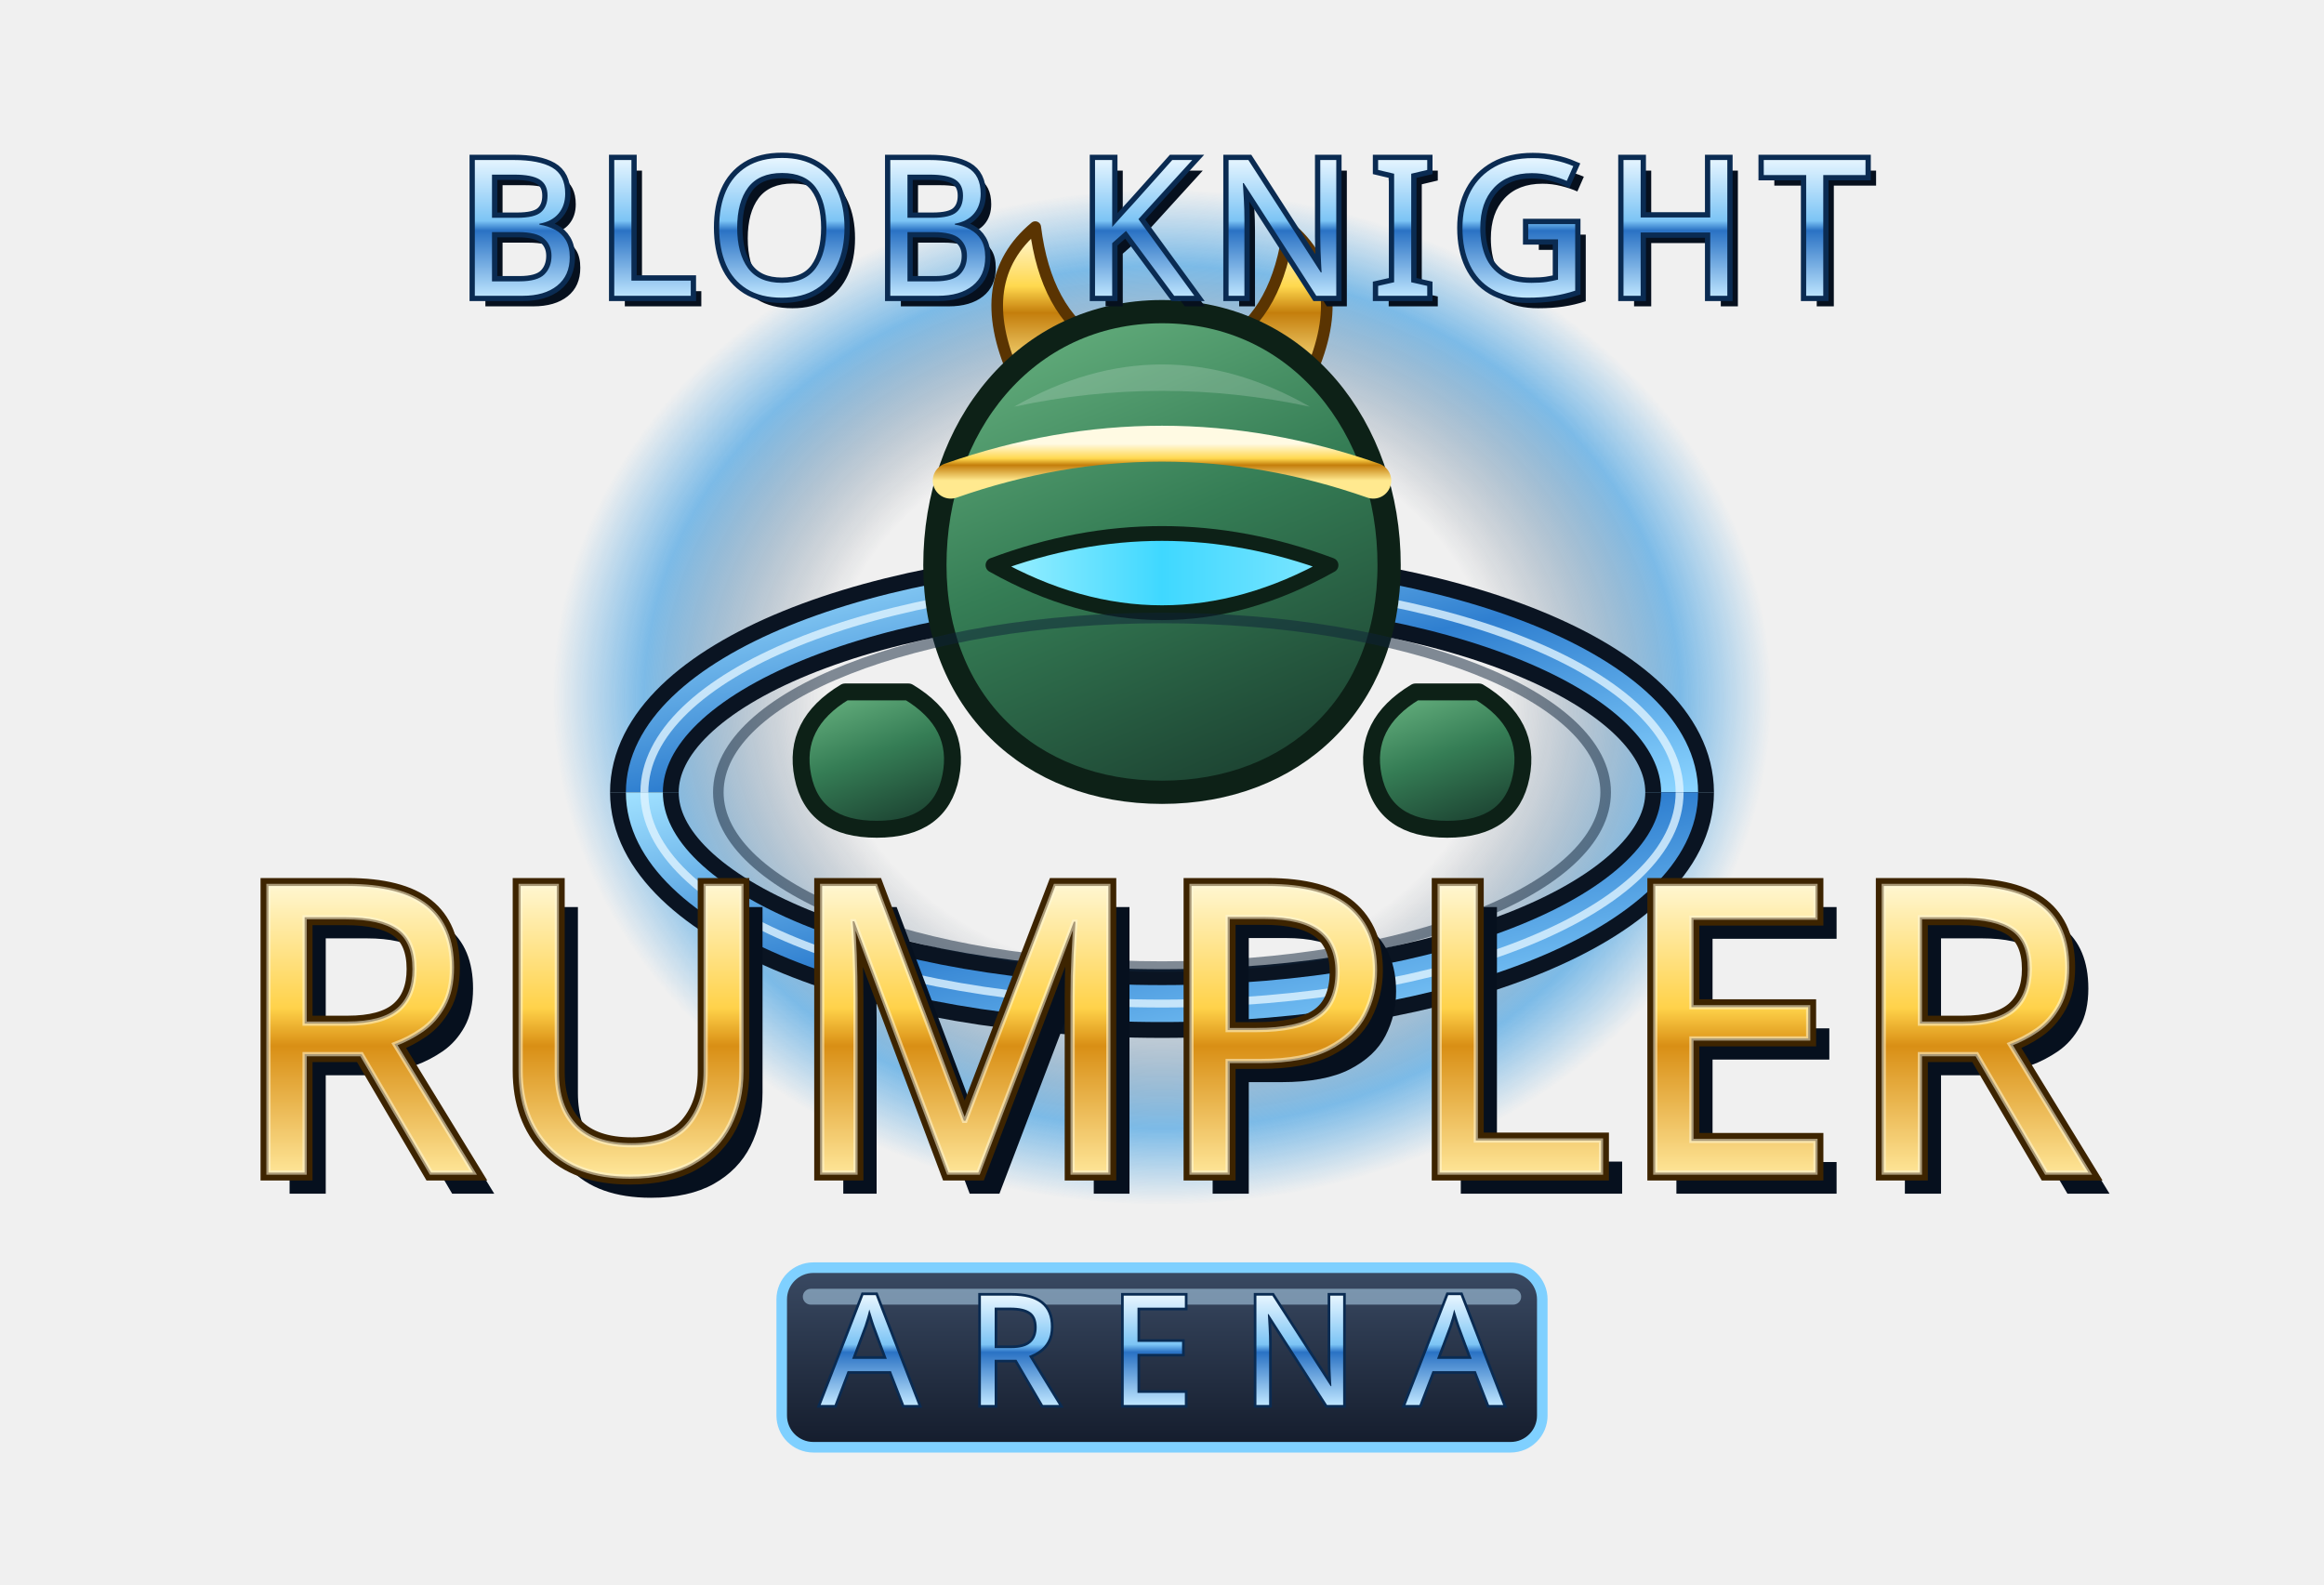
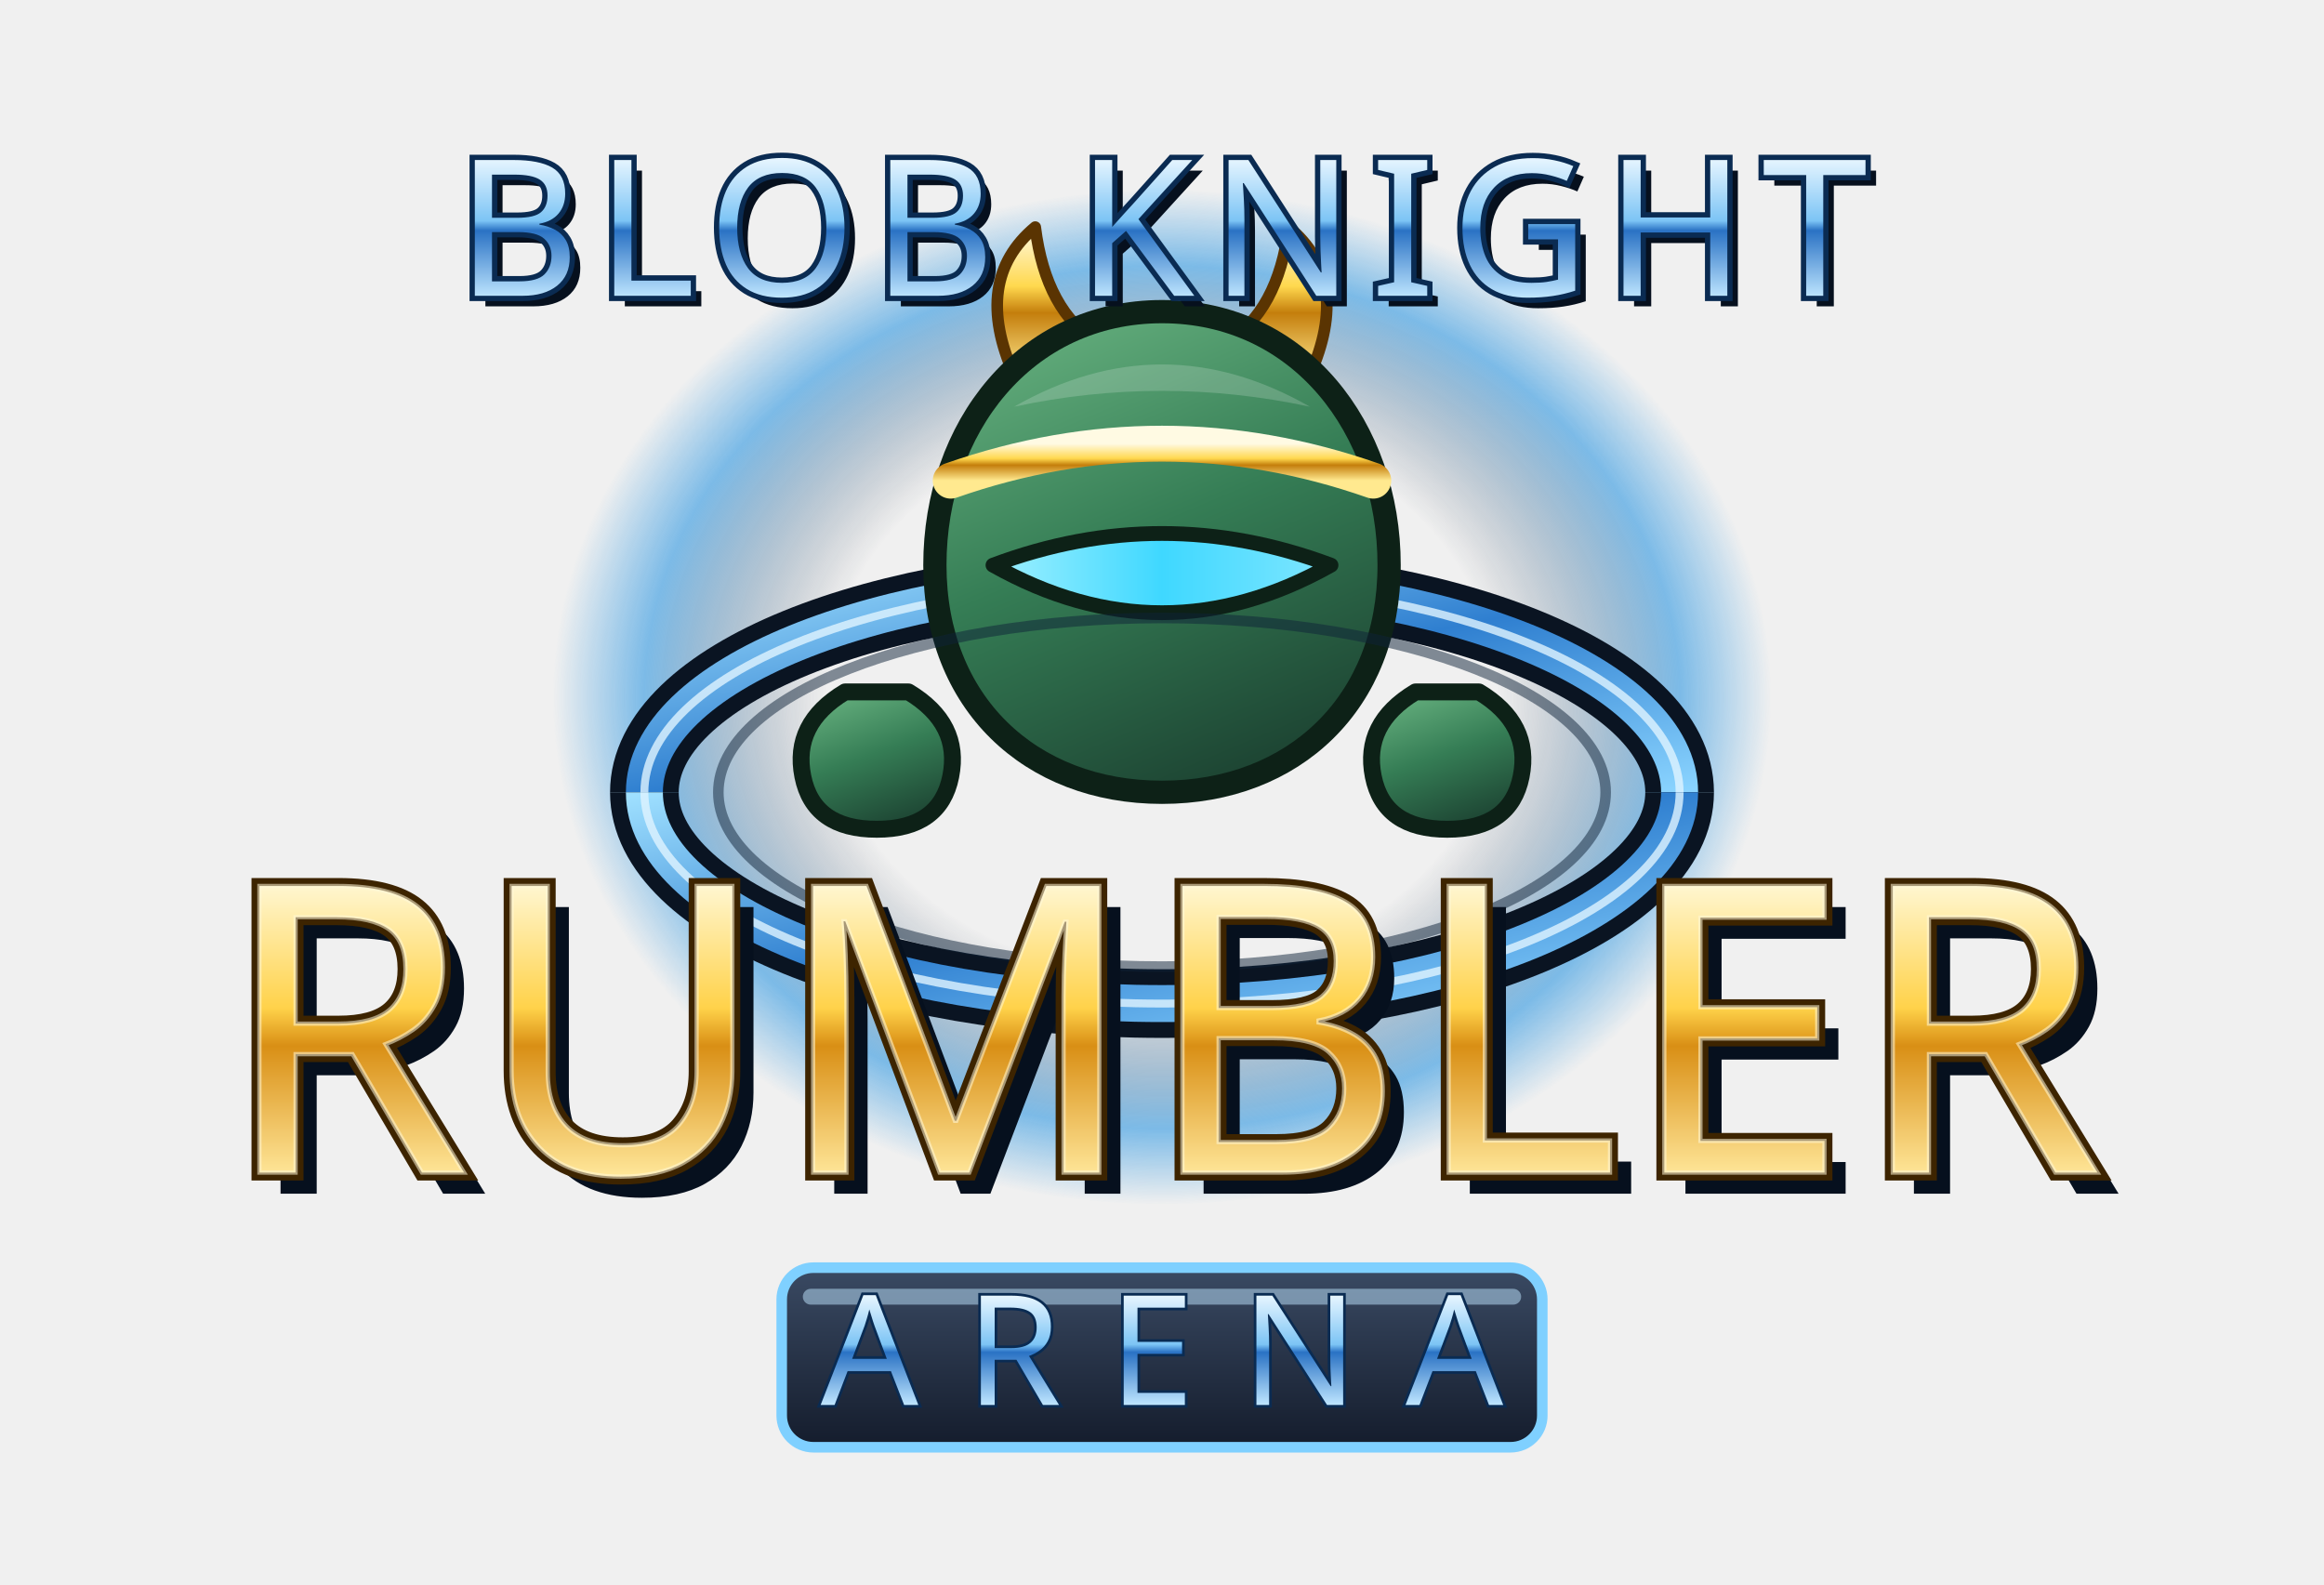
<svg xmlns="http://www.w3.org/2000/svg" viewBox="0 0 440 300">
  <defs>
    <linearGradient id="chromeBlue" x1="0" y1="0" x2="0" y2="1">
      <stop offset="0" stop-color="#e8f6ff" />
      <stop offset="0.45" stop-color="#7cc4f5" />
      <stop offset="0.52" stop-color="#2a72c4" />
      <stop offset="1" stop-color="#bfe6ff" />
    </linearGradient>
    <linearGradient id="goldGrad" x1="0" y1="0" x2="0" y2="1">
      <stop offset="0" stop-color="#fff6cf" />
      <stop offset="0.42" stop-color="#ffd24a" />
      <stop offset="0.55" stop-color="#d98f15" />
      <stop offset="1" stop-color="#ffe79a" />
    </linearGradient>
    <linearGradient id="goldBig" x1="0" y1="0" x2="0" y2="1">
      <stop offset="0" stop-color="#fffae3" />
      <stop offset="0.4" stop-color="#ffd84e" />
      <stop offset="0.58" stop-color="#c47e0c" />
      <stop offset="1" stop-color="#ffe98f" />
    </linearGradient>
    <linearGradient id="shell" x1="0.3" y1="0" x2="0.7" y2="1">
      <stop offset="0" stop-color="#63ad7c" />
      <stop offset="0.45" stop-color="#357d55" />
      <stop offset="1" stop-color="#1b4030" />
    </linearGradient>
    <linearGradient id="visorGrad" x1="0" y1="0" x2="1" y2="0">
      <stop offset="0" stop-color="#9ff0ff" />
      <stop offset="0.5" stop-color="#3fd8ff" />
      <stop offset="1" stop-color="#7fe6ff" />
    </linearGradient>
    <linearGradient id="ringGrad" x1="0" y1="0" x2="1" y2="1">
      <stop offset="0" stop-color="#9fe0ff" />
      <stop offset="0.5" stop-color="#2f7fd0" />
      <stop offset="1" stop-color="#8ad4ff" />
    </linearGradient>
    <linearGradient id="plateGrad" x1="0" y1="0" x2="0" y2="1">
      <stop offset="0" stop-color="#3a4a63" />
      <stop offset="1" stop-color="#141c2c" />
    </linearGradient>
    <radialGradient id="ringGlow" cx="0.5" cy="0.5" r="0.5">
      <stop offset="0.55" stop-color="#0a1830" stop-opacity="0" />
      <stop offset="0.85" stop-color="#1d8fe0" stop-opacity="0.55" />
      <stop offset="1" stop-color="#1d8fe0" stop-opacity="0" />
    </radialGradient>
  </defs>
  <ellipse cx="220" cy="132" rx="116" ry="96" fill="url(#ringGlow)" />
  <path d="M122 150 A98 40 0 0 1 318 150" fill="none" stroke="#0a1422" stroke-width="13" />
  <path d="M122 150 A98 40 0 0 1 318 150" fill="none" stroke="url(#ringGrad)" stroke-width="7" />
  <path d="M122 150 A98 40 0 0 1 318 150" fill="none" stroke="#dff3ff" stroke-width="1.5" stroke-opacity="0.8" />
  <g transform="translate(220,105) scale(2.0) translate(-54,-47)">
    <path d="M24 60 q-5 3 -4 8 q1 5 7 5 q6 0 7-5 q1-5 -4-8 z" fill="url(#shell)" stroke="#0d2117" stroke-width="1.6" stroke-linejoin="round" />
    <path d="M21 67 h13" stroke="url(#goldGrad)" stroke-width="2" stroke-linecap="round" />
    <path d="M84 60 q5 3 4 8 q-1 5 -7 5 q-6 0 -7-5 q-1-5 4-8 z" fill="url(#shell)" stroke="#0d2117" stroke-width="1.6" stroke-linejoin="round" />
    <path d="M74 67 h13" stroke="url(#goldGrad)" stroke-width="2" stroke-linecap="round" />
    <path d="M40 30 q-4-9 2-14 q1 8 6 11 z" fill="url(#goldBig)" stroke="#5a3402" stroke-width="1.1" stroke-linejoin="round" />
    <path d="M68 30 q4-9 -2-14 q-1 8 -6 11 z" fill="url(#goldBig)" stroke="#5a3402" stroke-width="1.1" stroke-linejoin="round" />
    <path d="M54 24 c13 0 21.5 11 21.5 24 c0 13 -9 21.5 -21.5 21.5 c-12.5 0 -21.5 -8.5 -21.5 -21.5 c0 -13 8.5 -24 21.5 -24 z" fill="url(#shell)" stroke="#0d2117" stroke-width="2.2" stroke-linejoin="round" />
    <path d="M40 33 q14 -8 28 0 q-14 -3 -28 0 z" fill="#ffffff" opacity="0.18" />
    <path d="M34 40 q20 -7 40 0" fill="none" stroke="url(#goldBig)" stroke-width="3.4" stroke-linecap="round" />
    <path d="M54 46 v22" fill="none" stroke="url(#goldGrad)" stroke-width="2" stroke-opacity="0.75" stroke-linecap="round" />
    <path d="M38 48 q16 -6 32 0 q-16 9 -32 0 z" fill="url(#visorGrad)" stroke="#0d2117" stroke-width="1.4" stroke-linejoin="round" />
  </g>
  <path d="M122 150 A98 40 0 0 0 318 150" fill="none" stroke="#0a1422" stroke-width="13" />
  <path d="M122 150 A98 40 0 0 0 318 150" fill="none" stroke="url(#ringGrad)" stroke-width="7" />
  <path d="M122 150 A98 40 0 0 0 318 150" fill="none" stroke="#dff3ff" stroke-width="1.5" stroke-opacity="0.8" />
  <ellipse cx="220" cy="150" rx="84" ry="33" fill="none" stroke="#0e2238" stroke-width="2" stroke-opacity="0.5" />
  <text x="220" y="56" text-anchor="middle" font-family="Impact, sans-serif" font-size="36" letter-spacing="3" fill="#06101e" transform="translate(2,2)">BLOB KNIGHT</text>
  <text x="220" y="56" text-anchor="middle" font-family="Impact, sans-serif" font-size="36" letter-spacing="3" fill="url(#chromeBlue)" stroke="#0a2b52" stroke-width="2" paint-order="stroke">BLOB KNIGHT</text>
-   <text x="221" y="223" text-anchor="middle" font-family="Impact, sans-serif" font-size="76" letter-spacing="1" fill="#06101e" transform="translate(3,3)">RUMPLER</text>
-   <text x="220" y="222" text-anchor="middle" font-family="Impact, sans-serif" font-size="76" letter-spacing="1" fill="url(#goldGrad)" stroke="#3d2400" stroke-width="3" paint-order="stroke">RUMPLER</text>
-   <text x="220" y="222" text-anchor="middle" font-family="Impact, sans-serif" font-size="76" letter-spacing="1" fill="none" stroke="#fff7d8" stroke-width="0.8" stroke-opacity="0.55">RUMPLER</text>
+   <text x="221" y="223" text-anchor="middle" font-family="Impact, sans-serif" font-size="76" letter-spacing="1" fill="#06101e" transform="translate(3,3)">RUMBLER</text>
+   <text x="220" y="222" text-anchor="middle" font-family="Impact, sans-serif" font-size="76" letter-spacing="1" fill="url(#goldGrad)" stroke="#3d2400" stroke-width="3" paint-order="stroke">RUMBLER</text>
+   <text x="220" y="222" text-anchor="middle" font-family="Impact, sans-serif" font-size="76" letter-spacing="1" fill="none" stroke="#fff7d8" stroke-width="0.8" stroke-opacity="0.55">RUMBLER</text>
  <g>
    <rect x="148" y="240" width="144" height="34" rx="6" fill="url(#plateGrad)" stroke="#7fd0ff" stroke-width="2" />
    <rect x="152" y="244" width="136" height="3" rx="1.5" fill="#bfe6ff" opacity="0.5" />
    <text x="220" y="266" text-anchor="middle" font-family="Impact, sans-serif" font-size="29" letter-spacing="9" fill="url(#chromeBlue)" stroke="#0a2b52" stroke-width="1" paint-order="stroke">ARENA</text>
  </g>
</svg>
